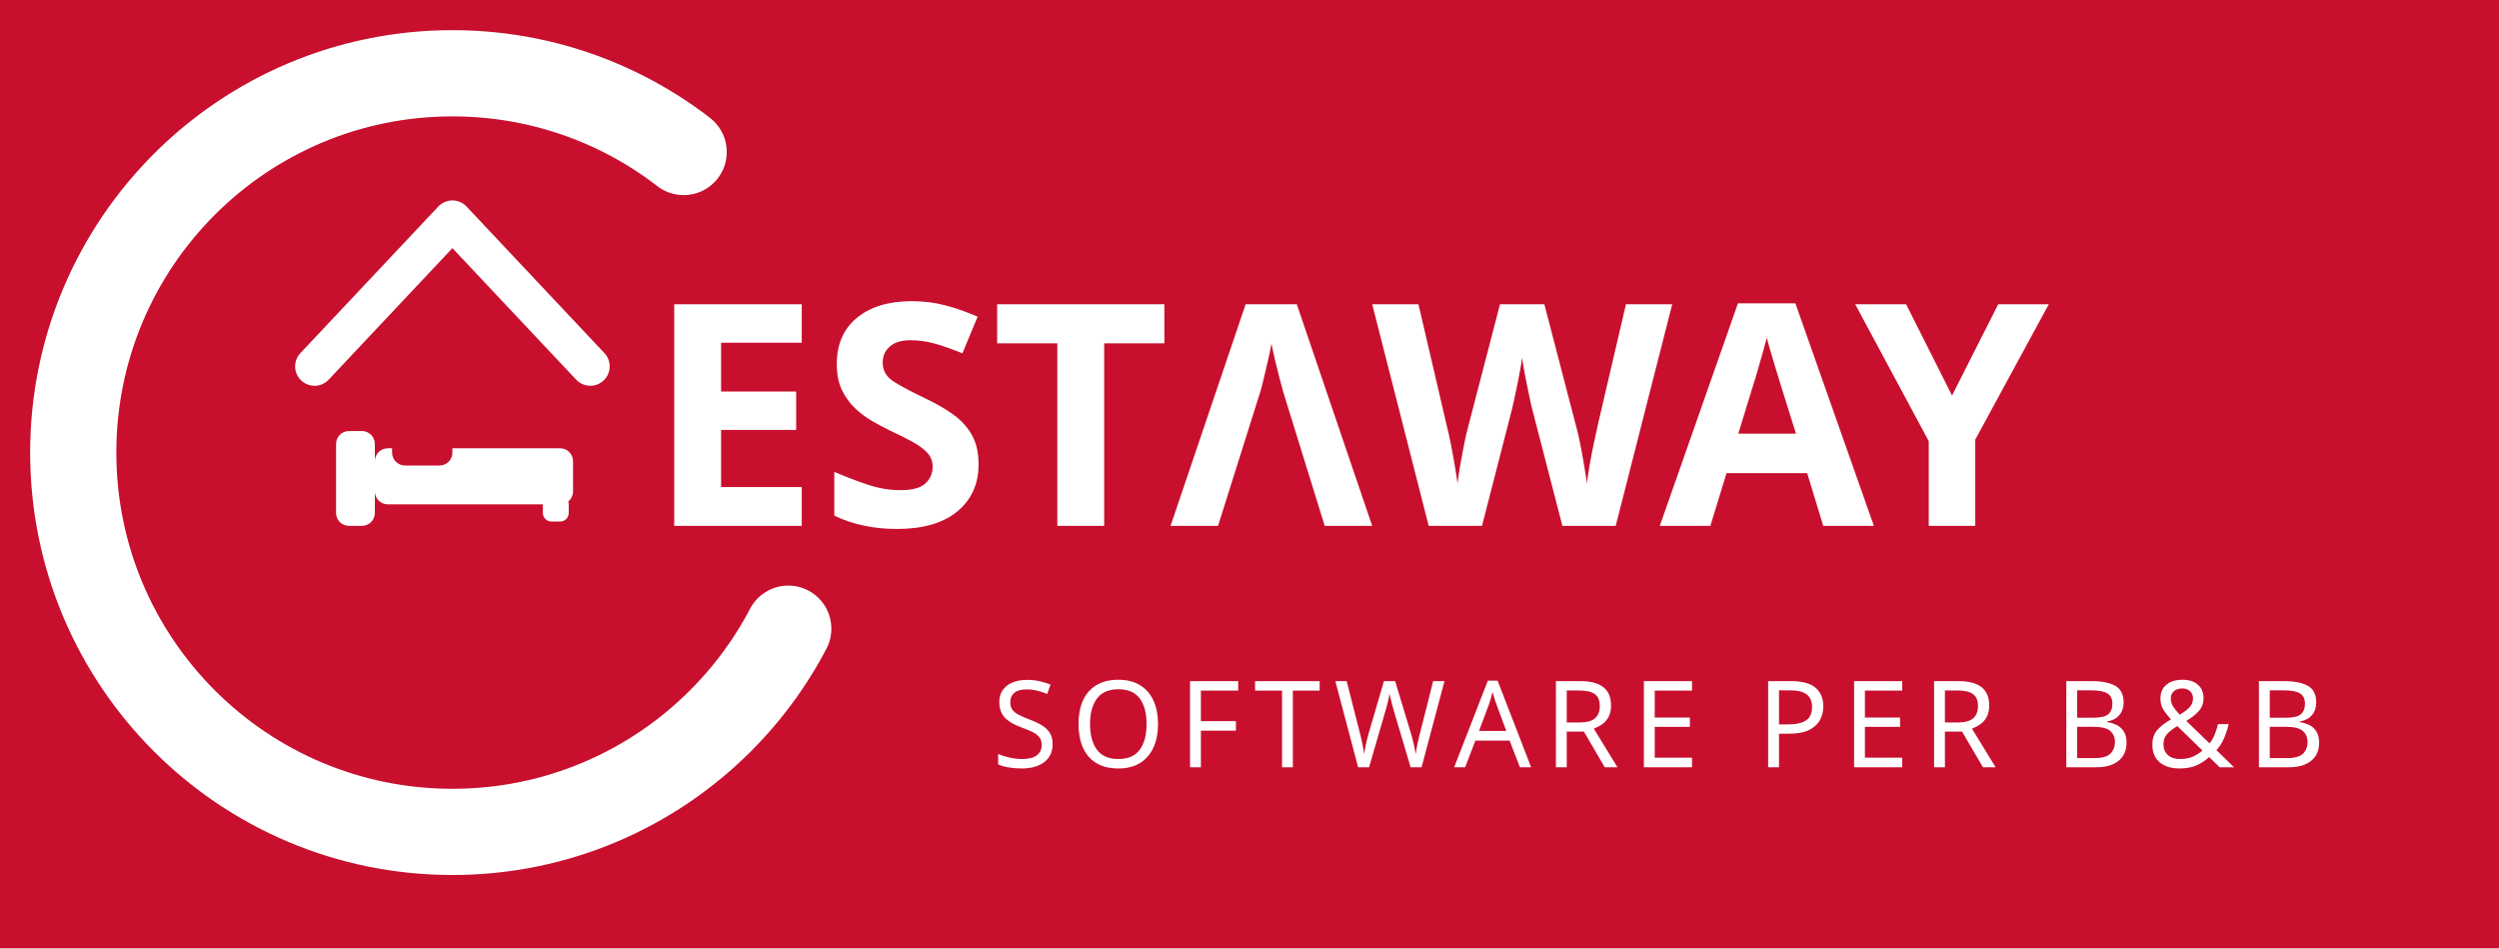
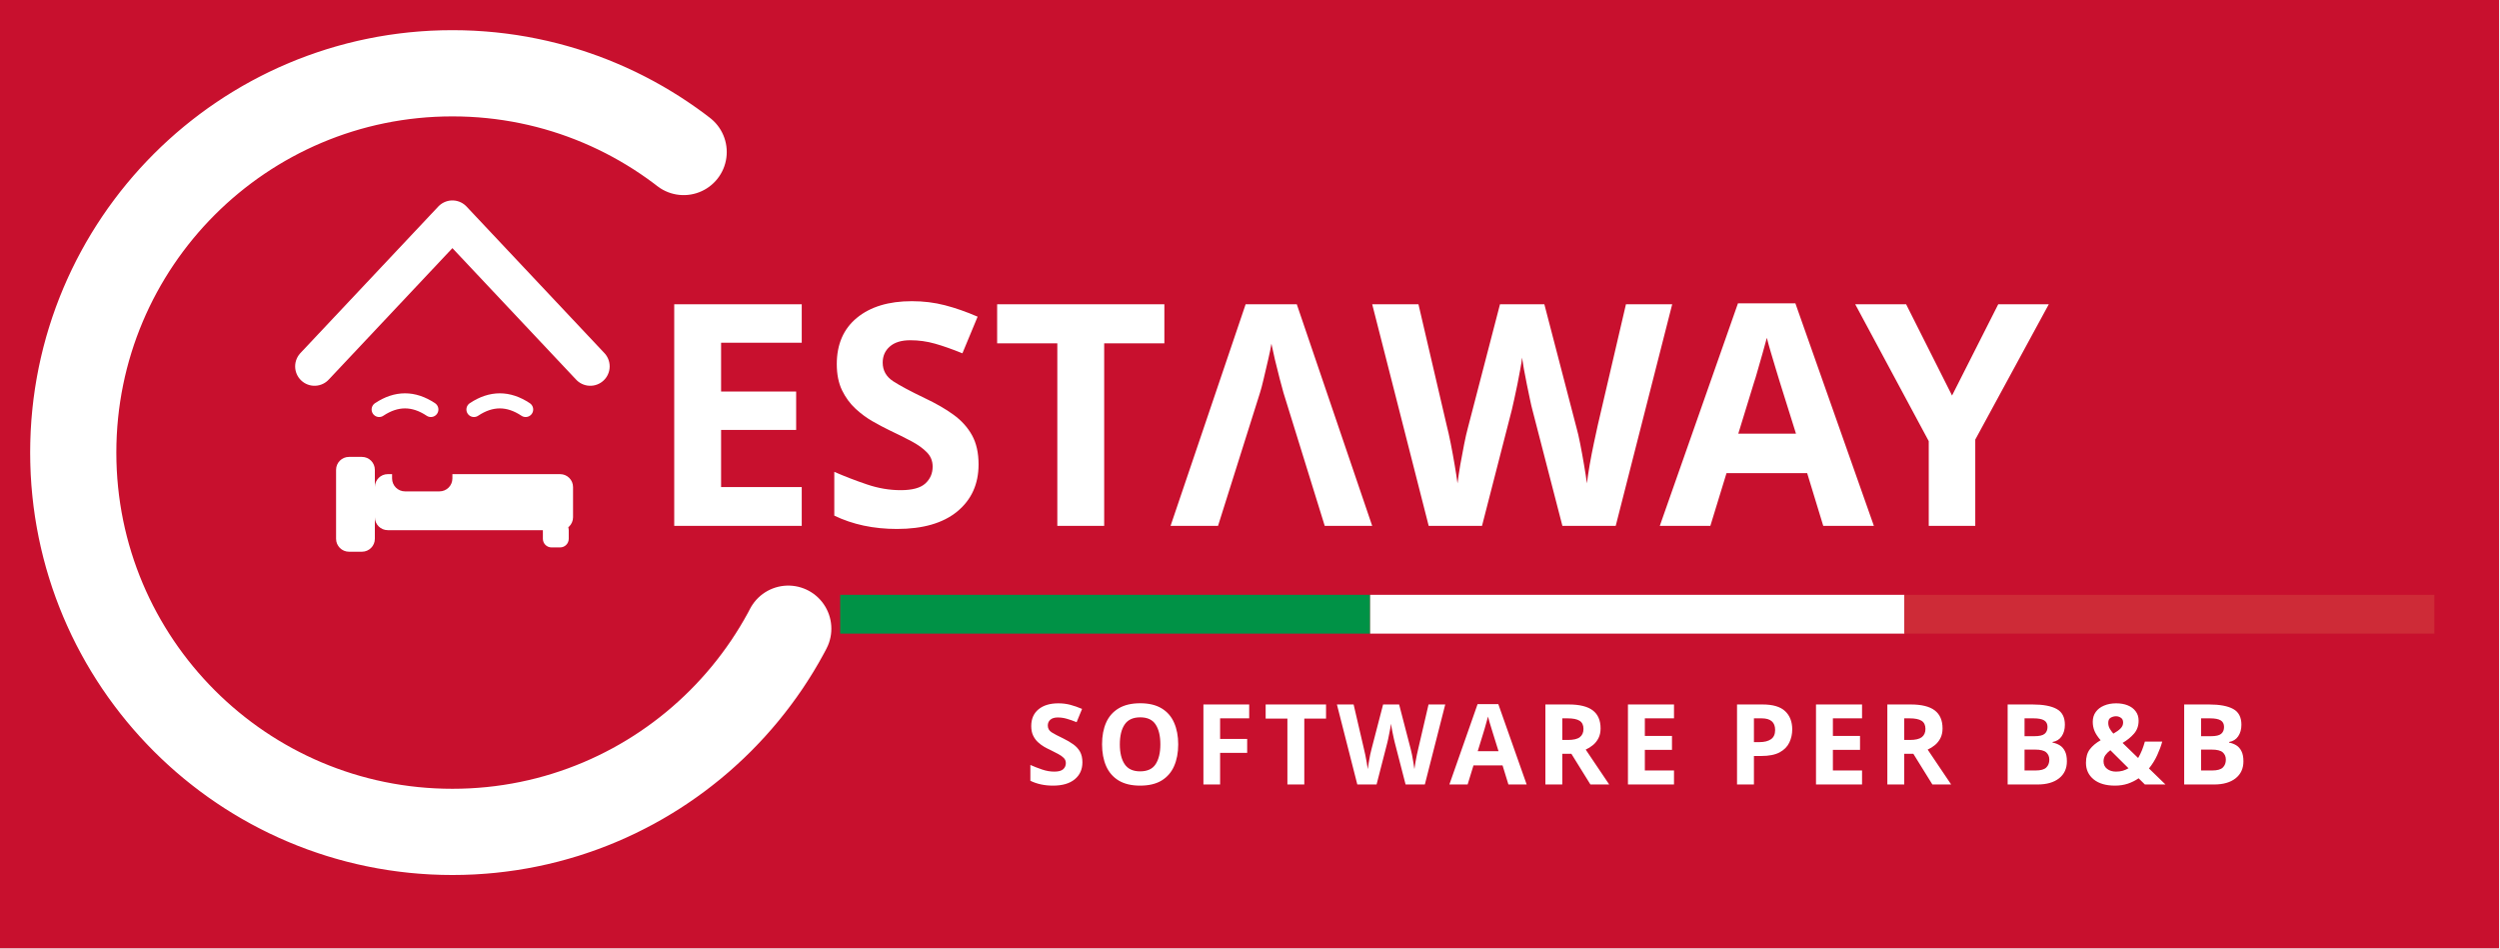
<svg xmlns="http://www.w3.org/2000/svg" width="580" height="220" viewBox="0 0 580 220">
  <rect x="0" y="0" width="580" height="220" fill="#c8102e" />
  <circle cx="105" cy="105" r="88" fill="none" stroke="white" stroke-width="20" stroke-dasharray="430 123" stroke-dashoffset="196" stroke-linecap="round" transform="scale(-1,1) translate(-210,0)" />
  <polyline points="73,85 105,51 137,85" fill="none" stroke="white" stroke-width="9" stroke-linecap="round" stroke-linejoin="round" />
-   <rect x="78" y="100" width="9" height="22" rx="3" fill="white" />
-   <rect x="87" y="104" width="46" height="13" rx="3" fill="white" />
-   <rect x="91" y="98" width="14" height="10" rx="3" fill="#c8102e" />
-   <rect x="126" y="115" width="6" height="6" rx="2" fill="white" />
+   <path d="M 88 95 Q 94 91 100 95" fill="none" stroke="white" stroke-width="3.5" stroke-linecap="round" />
+   <path d="M 110 95 Q 116 91 122 95" fill="none" stroke="white" stroke-width="3.5" stroke-linecap="round" />
+   <rect x="78" y="106" width="9" height="22" rx="3" fill="white" />
+   <rect x="87" y="110" width="46" height="13" rx="3" fill="white" />
+   <rect x="91" y="104" width="14" height="10" rx="3" fill="#c8102e" />
+   <rect x="126" y="121" width="6" height="6" rx="2" fill="white" />
  <text x="150" y="122" font-family="Poppins, sans-serif" font-size="72" font-weight="800" textLength="410" lengthAdjust="spacing" fill="white">ESTΛWAY</text>
-   <text x="385" y="178" text-anchor="middle" font-family="Poppins, sans-serif" font-size="28" font-weight="400" letter-spacing="3" fill="white">SOFTWARE PER B&amp;B</text>
+   <g>
+     <rect x="195" y="138" width="123" height="9" fill="#009246" />
+     <rect x="318" y="138" width="124" height="9" fill="#ffffff" />
+     <rect x="442" y="138" width="123" height="9" fill="#ce2b37" />
+   </g>
+   <text x="380" y="182" text-anchor="middle" font-family="Poppins, sans-serif" font-size="26" font-weight="800" letter-spacing="2" textLength="290" lengthAdjust="spacing" fill="white">SOFTWARE PER B&amp;B</text>
</svg>
